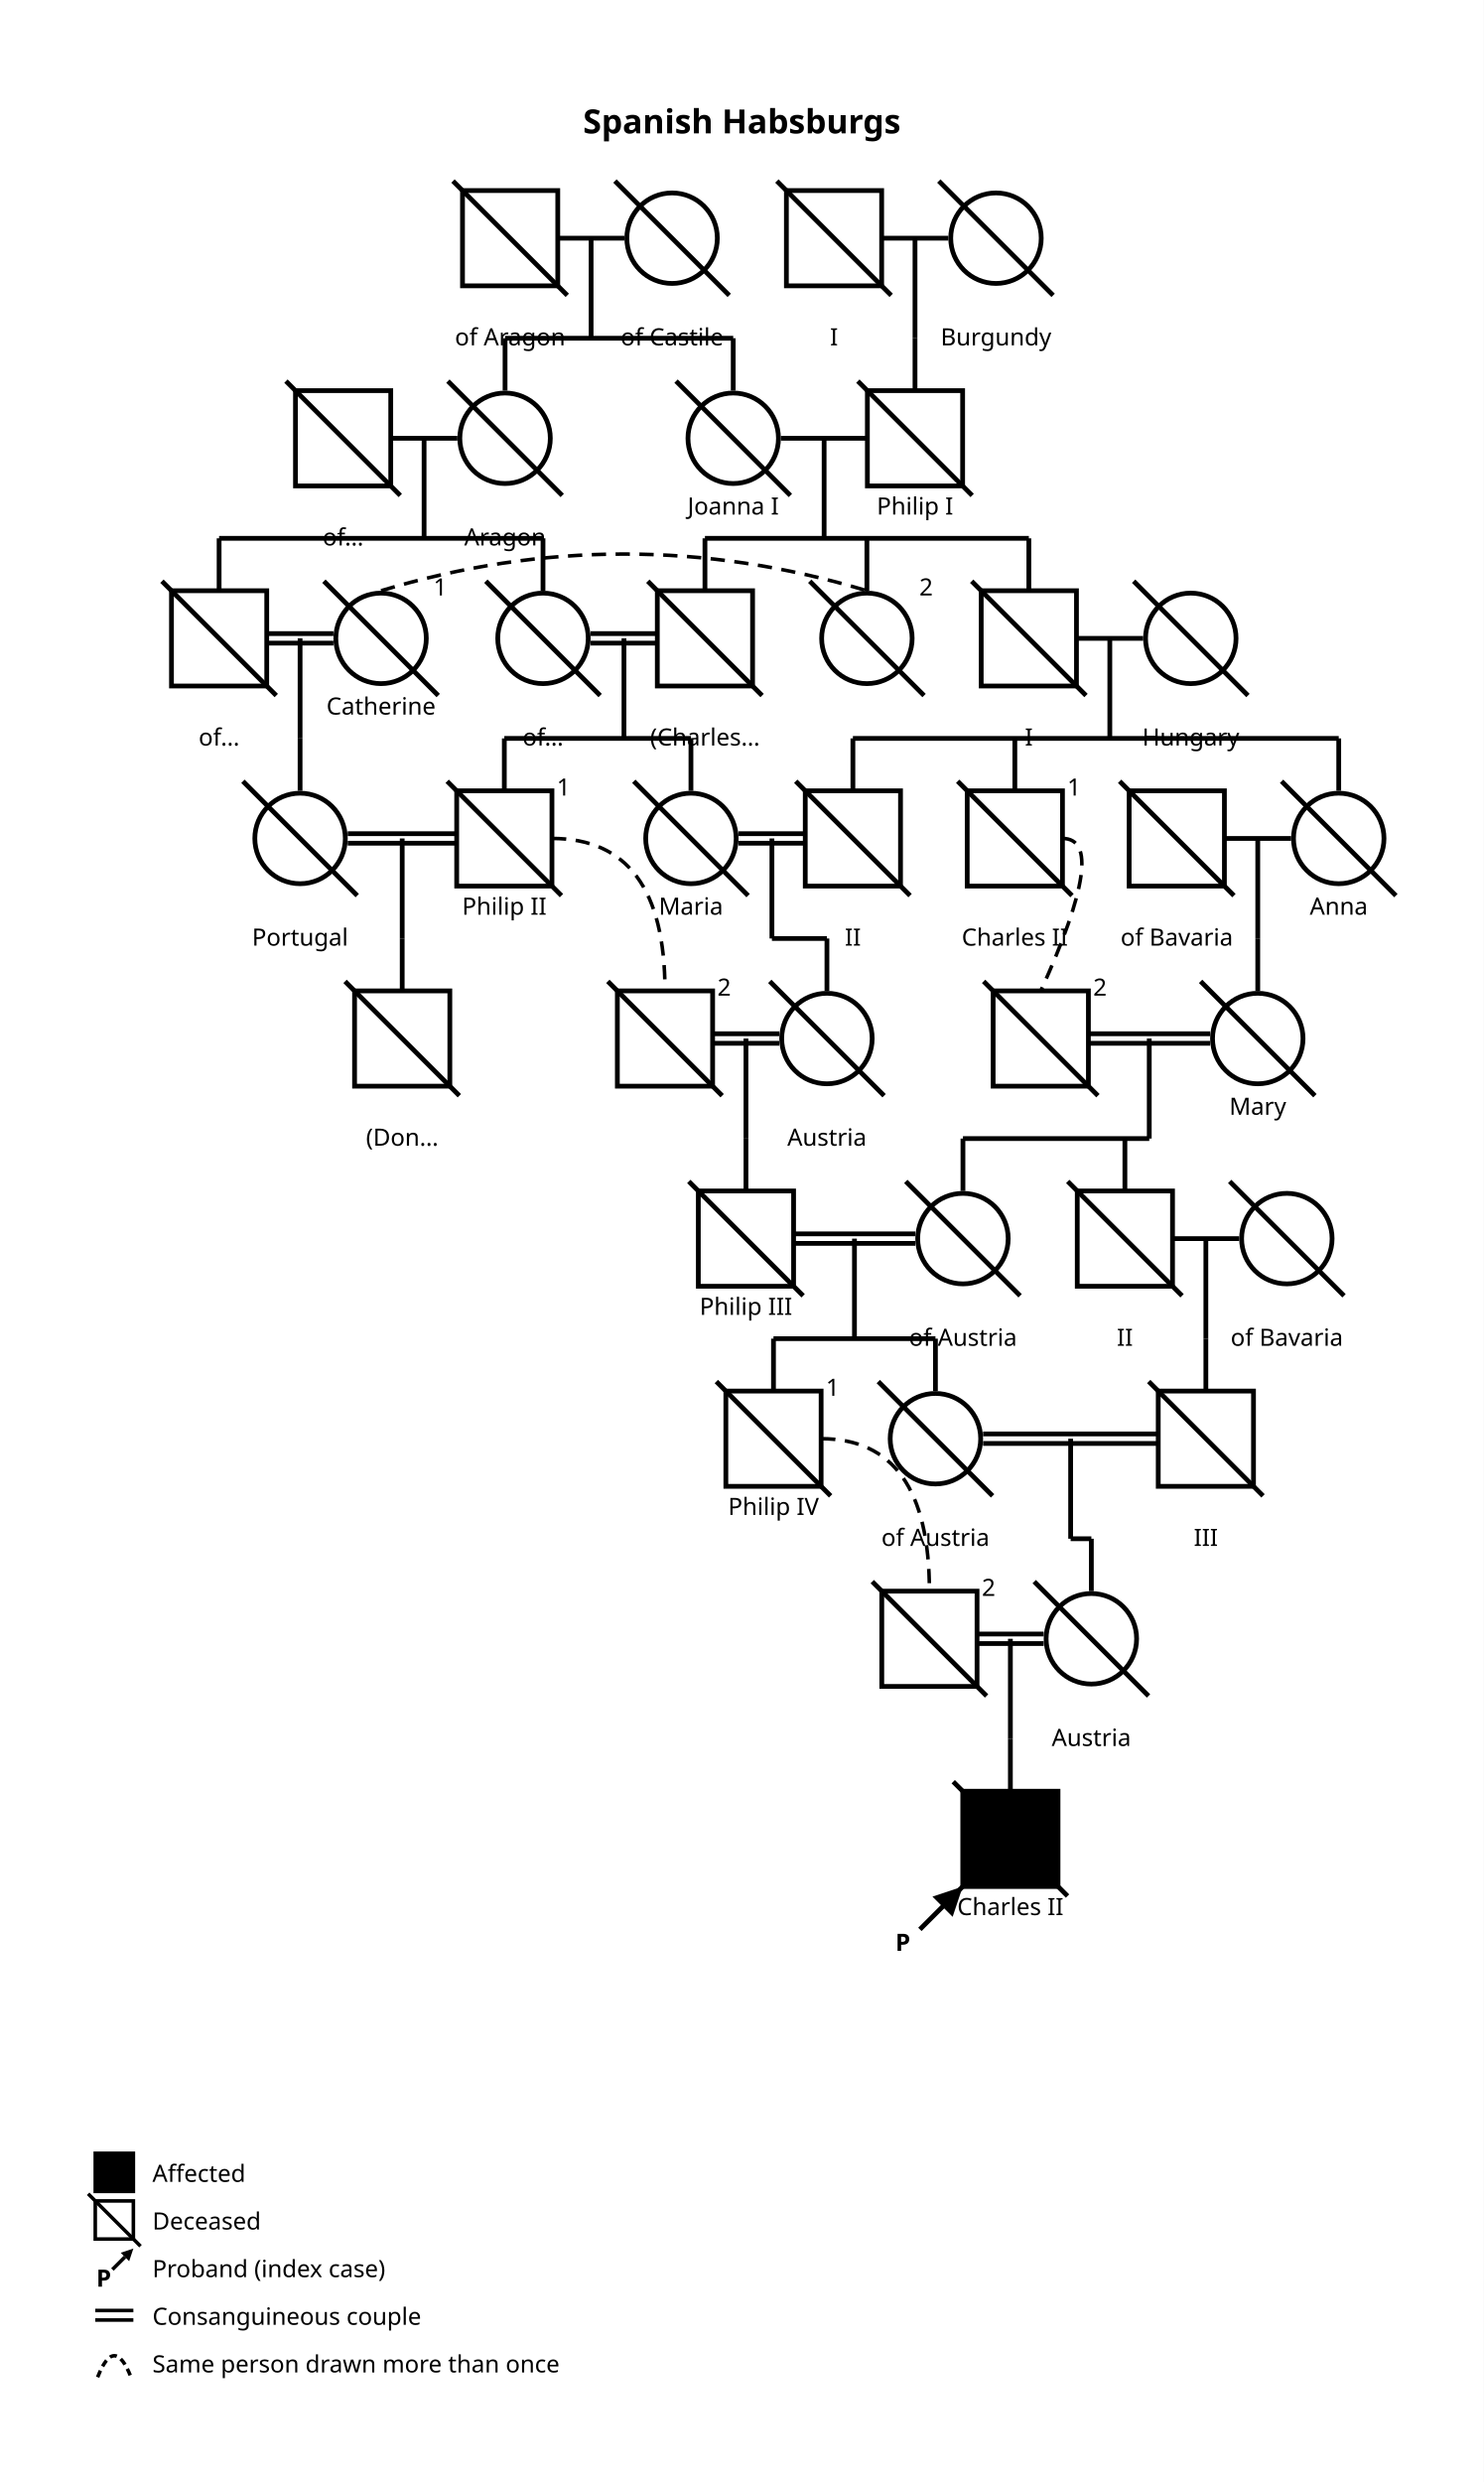
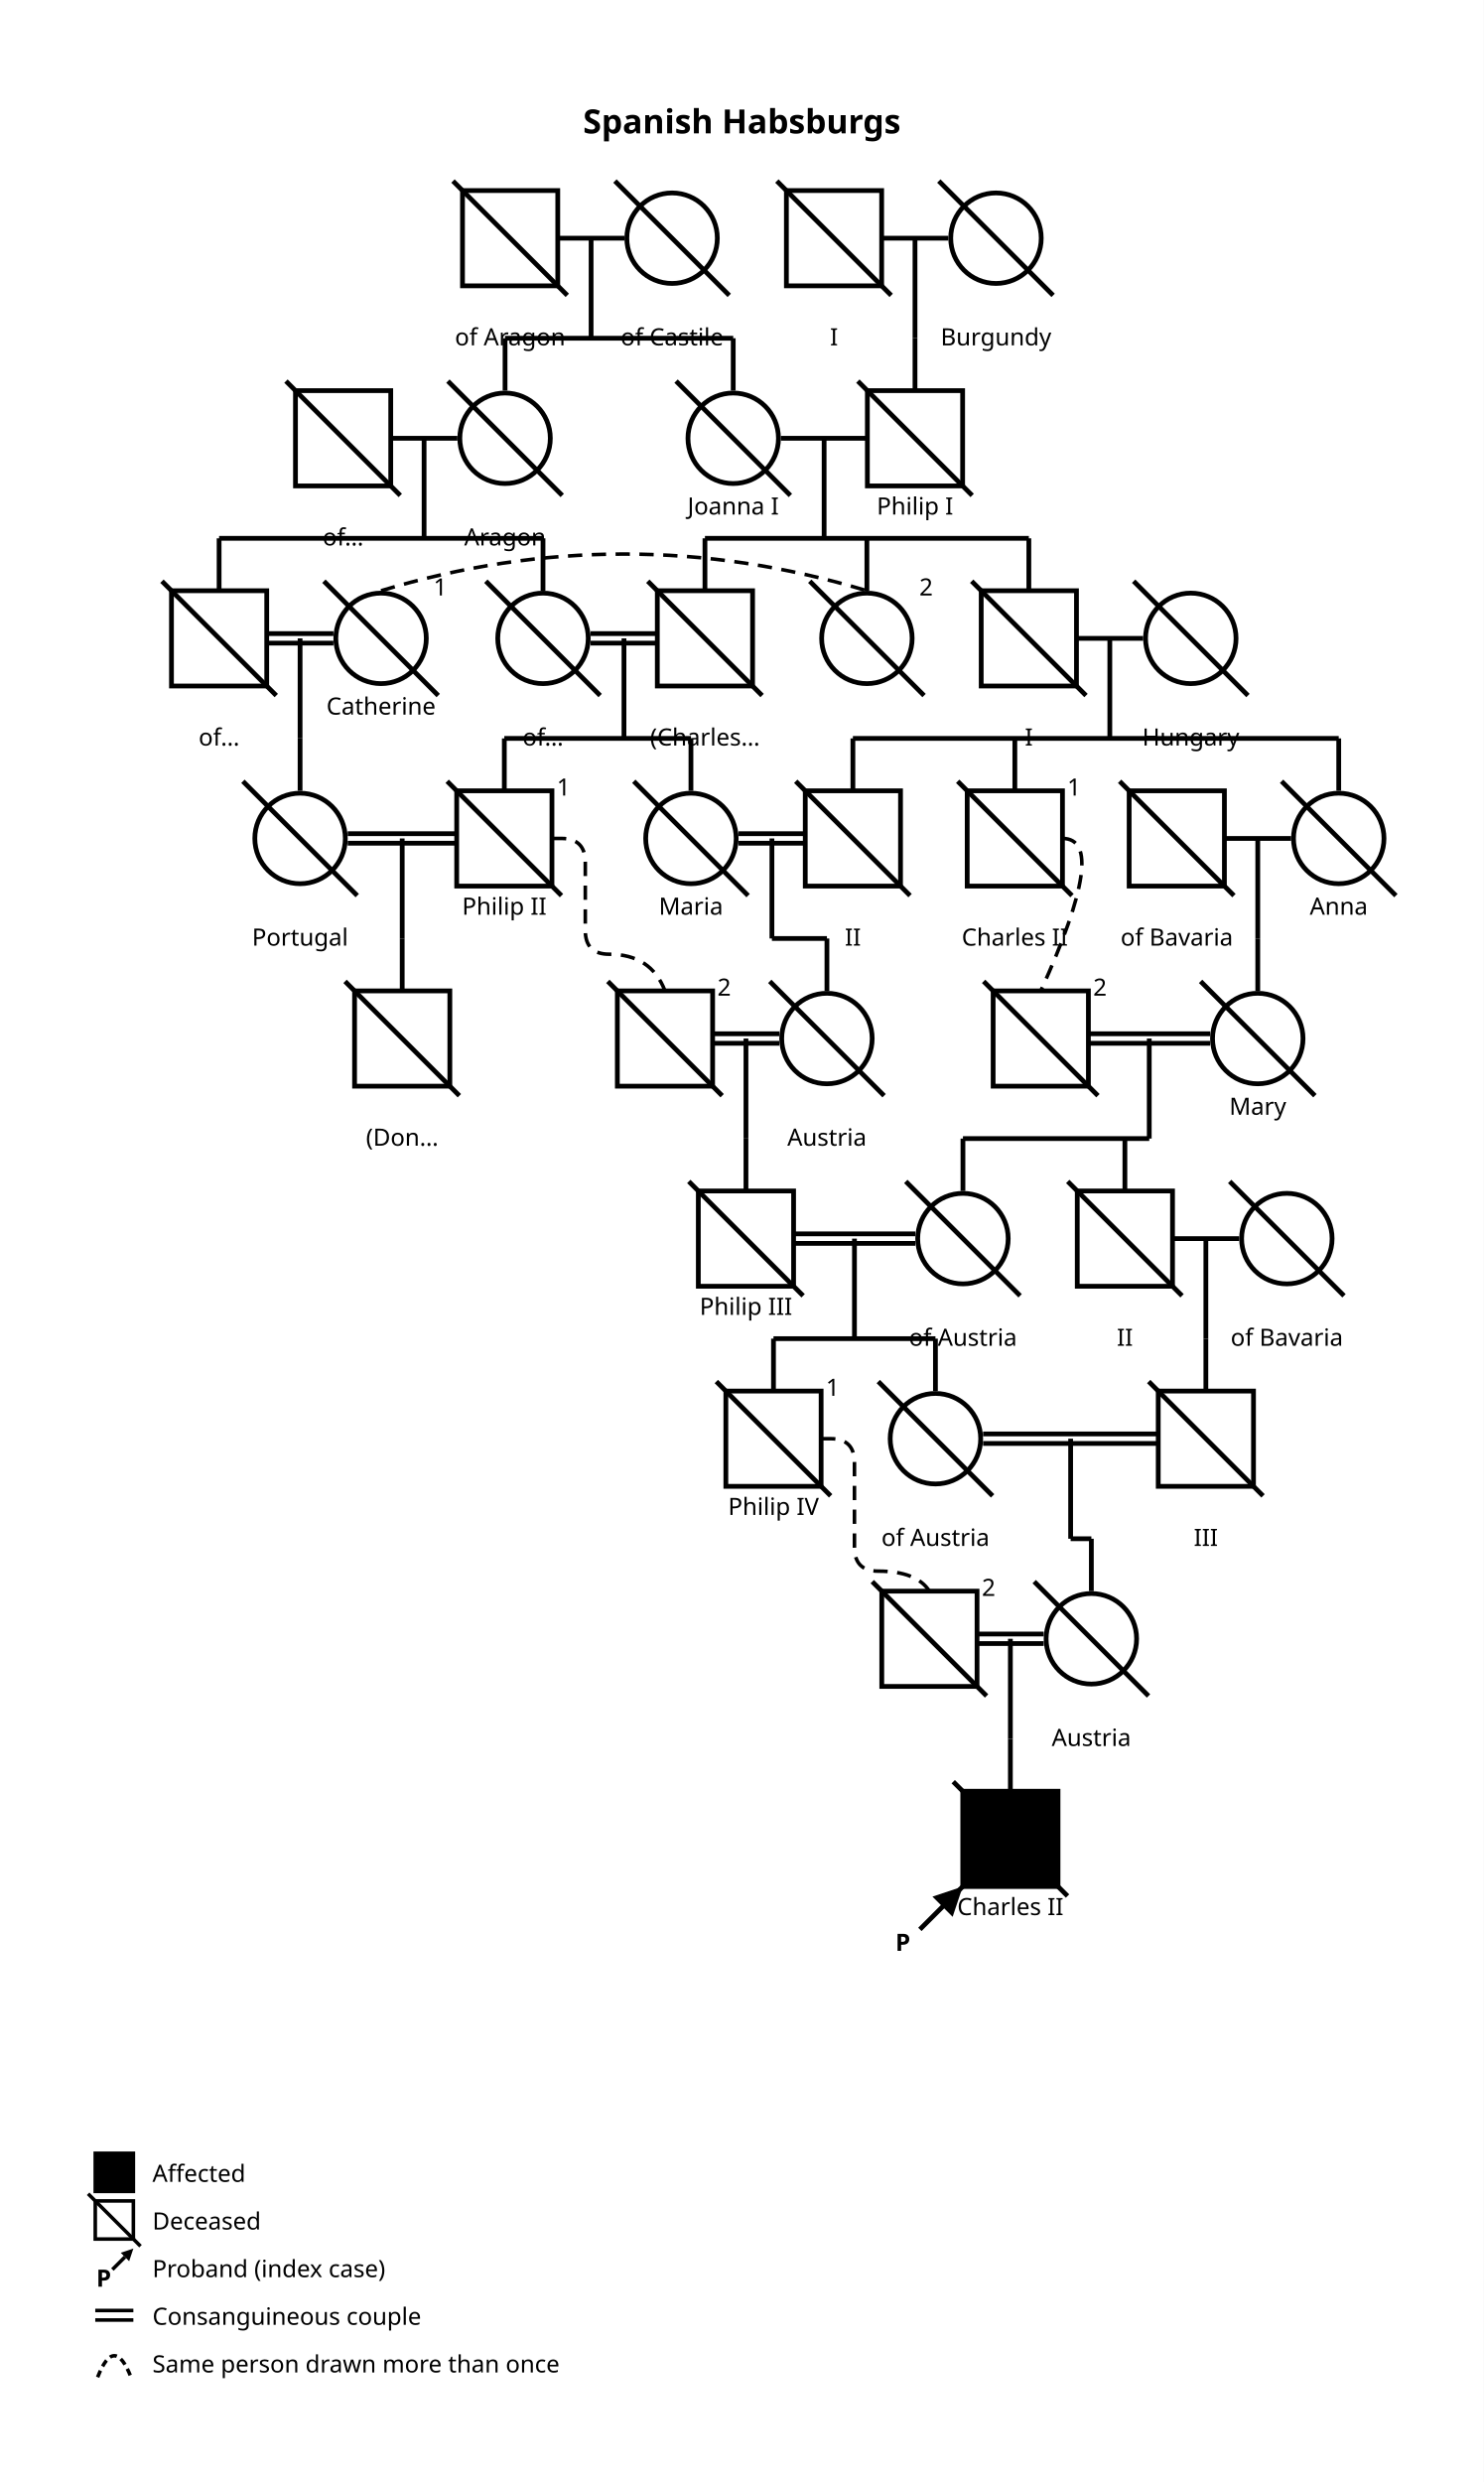
<svg xmlns="http://www.w3.org/2000/svg" width="623" height="1042" viewBox="0 0 623 1042">
  <defs>
    <marker id="proband-arrowhead" markerWidth="6" markerHeight="6" refX="6" refY="3" orient="auto">
      <path d="M 0 0 L 6 3 L 0 6 Z" fill="black" />
    </marker>
  </defs>
  <rect width="623" height="1042" fill="white" />
  <text class="chart-title" x="311.5" y="56" text-anchor="middle" font-family="sans-serif" font-size="14" font-weight="bold" fill="black">Spanish Habsburgs</text>
  <g transform="translate(92 100)">
    <g class="couple-lines">
      <path d="M 142.2 0 L 170.2 0" stroke="black" stroke-width="2" fill="none" />
      <path d="M 278.2 0 L 306.2 0" stroke="black" stroke-width="2" fill="none" />
      <path d="M 72.07 84 L 100.07 84" stroke="black" stroke-width="2" fill="none" />
      <path d="M 235.87 84 L 272.2 84" stroke="black" stroke-width="2" fill="none" />
      <path d="M 20 166 L 48 166" stroke="black" stroke-width="2" fill="none" />
      <path d="M 20 170 L 48 170" stroke="black" stroke-width="2" fill="none" />
      <path d="M 156 166 L 184 166" stroke="black" stroke-width="2" fill="none" />
      <path d="M 156 170 L 184 170" stroke="black" stroke-width="2" fill="none" />
      <path d="M 360 168 L 388 168" stroke="black" stroke-width="2" fill="none" />
      <path d="M 54 250 L 99.76 250" stroke="black" stroke-width="2" fill="none" />
      <path d="M 54 254 L 99.76 254" stroke="black" stroke-width="2" fill="none" />
      <path d="M 218.12 250 L 246.12 250" stroke="black" stroke-width="2" fill="none" />
      <path d="M 218.12 254 L 246.12 254" stroke="black" stroke-width="2" fill="none" />
      <path d="M 422.12 252 L 450.12 252" stroke="black" stroke-width="2" fill="none" />
      <path d="M 207.22 334 L 235.22 334" stroke="black" stroke-width="2" fill="none" />
      <path d="M 207.22 338 L 235.22 338" stroke="black" stroke-width="2" fill="none" />
      <path d="M 365.01 334 L 416.12 334" stroke="black" stroke-width="2" fill="none" />
      <path d="M 365.01 338 L 416.12 338" stroke="black" stroke-width="2" fill="none" />
      <path d="M 241.22 418 L 292.33 418" stroke="black" stroke-width="2" fill="none" />
      <path d="M 241.22 422 L 292.33 422" stroke="black" stroke-width="2" fill="none" />
      <path d="M 400.33 420 L 428.33 420" stroke="black" stroke-width="2" fill="none" />
      <path d="M 320.78 502 L 394.33 502" stroke="black" stroke-width="2" fill="none" />
      <path d="M 320.78 506 L 394.33 506" stroke="black" stroke-width="2" fill="none" />
      <path d="M 318.25 586 L 346.25 586" stroke="black" stroke-width="2" fill="none" />
      <path d="M 318.25 590 L 346.25 590" stroke="black" stroke-width="2" fill="none" />
    </g>
    <g class="sibship-lines">
      <line x1="156.2" y1="0" x2="156.2" y2="42" stroke="black" stroke-width="2" />
      <line x1="120.07" y1="42" x2="215.87" y2="42" stroke="black" stroke-width="2" />
      <line x1="120.07" y1="42" x2="120.07" y2="64" stroke="black" stroke-width="2" />
      <line x1="215.87" y1="42" x2="215.87" y2="64" stroke="black" stroke-width="2" />
      <line x1="292.2" y1="0" x2="292.2" y2="42" stroke="black" stroke-width="2" />
      <line x1="292.2" y1="42" x2="292.2" y2="42" stroke="black" stroke-width="2" />
      <line x1="292.2" y1="42" x2="292.2" y2="64" stroke="black" stroke-width="2" />
      <line x1="86.07" y1="84" x2="86.07" y2="126" stroke="black" stroke-width="2" />
      <line x1="0" y1="126" x2="136" y2="126" stroke="black" stroke-width="2" />
      <line x1="0" y1="126" x2="0" y2="148" stroke="black" stroke-width="2" />
      <line x1="136" y1="126" x2="136" y2="148" stroke="black" stroke-width="2" />
      <line x1="254.04" y1="84" x2="254.04" y2="126" stroke="black" stroke-width="2" />
      <line x1="204" y1="126" x2="340" y2="126" stroke="black" stroke-width="2" />
      <line x1="204" y1="126" x2="204" y2="148" stroke="black" stroke-width="2" />
      <line x1="272" y1="126" x2="272" y2="148" stroke="black" stroke-width="2" />
      <line x1="340" y1="126" x2="340" y2="148" stroke="black" stroke-width="2" />
      <line x1="34" y1="168" x2="34" y2="210" stroke="black" stroke-width="2" />
      <line x1="34" y1="210" x2="34" y2="210" stroke="black" stroke-width="2" />
      <line x1="34" y1="210" x2="34" y2="232" stroke="black" stroke-width="2" />
      <line x1="170" y1="168" x2="170" y2="210" stroke="black" stroke-width="2" />
      <line x1="119.76" y1="210" x2="198.12" y2="210" stroke="black" stroke-width="2" />
      <line x1="119.76" y1="210" x2="119.76" y2="232" stroke="black" stroke-width="2" />
      <line x1="198.12" y1="210" x2="198.12" y2="232" stroke="black" stroke-width="2" />
      <line x1="374" y1="168" x2="374" y2="210" stroke="black" stroke-width="2" />
      <line x1="266.12" y1="210" x2="470.12" y2="210" stroke="black" stroke-width="2" />
      <line x1="266.12" y1="210" x2="266.12" y2="232" stroke="black" stroke-width="2" />
      <line x1="334.12" y1="210" x2="334.12" y2="232" stroke="black" stroke-width="2" />
      <line x1="470.12" y1="210" x2="470.12" y2="232" stroke="black" stroke-width="2" />
      <line x1="76.88" y1="252" x2="76.88" y2="294" stroke="black" stroke-width="2" />
      <line x1="76.88" y1="294" x2="76.88" y2="294" stroke="black" stroke-width="2" />
      <line x1="76.88" y1="294" x2="76.88" y2="316" stroke="black" stroke-width="2" />
      <line x1="232.12" y1="252" x2="232.12" y2="294" stroke="black" stroke-width="2" />
      <line x1="232.12" y1="294" x2="255.22" y2="294" stroke="black" stroke-width="2" />
      <line x1="255.22" y1="294" x2="255.22" y2="316" stroke="black" stroke-width="2" />
      <line x1="436.12" y1="252" x2="436.12" y2="294" stroke="black" stroke-width="2" />
      <line x1="436.12" y1="294" x2="436.12" y2="294" stroke="black" stroke-width="2" />
      <line x1="436.12" y1="294" x2="436.12" y2="316" stroke="black" stroke-width="2" />
      <line x1="221.22" y1="336" x2="221.22" y2="378" stroke="black" stroke-width="2" />
      <line x1="221.22" y1="378" x2="221.22" y2="378" stroke="black" stroke-width="2" />
      <line x1="221.22" y1="378" x2="221.22" y2="400" stroke="black" stroke-width="2" />
      <line x1="390.56" y1="336" x2="390.56" y2="378" stroke="black" stroke-width="2" />
      <line x1="312.33" y1="378" x2="390.56" y2="378" stroke="black" stroke-width="2" />
      <line x1="312.33" y1="378" x2="312.33" y2="400" stroke="black" stroke-width="2" />
      <line x1="380.33" y1="378" x2="380.33" y2="400" stroke="black" stroke-width="2" />
      <line x1="266.78" y1="420" x2="266.78" y2="462" stroke="black" stroke-width="2" />
      <line x1="232.78" y1="462" x2="300.78" y2="462" stroke="black" stroke-width="2" />
      <line x1="232.78" y1="462" x2="232.78" y2="484" stroke="black" stroke-width="2" />
      <line x1="300.78" y1="462" x2="300.78" y2="484" stroke="black" stroke-width="2" />
      <line x1="414.33" y1="420" x2="414.33" y2="462" stroke="black" stroke-width="2" />
      <line x1="414.33" y1="462" x2="414.33" y2="462" stroke="black" stroke-width="2" />
      <line x1="414.33" y1="462" x2="414.33" y2="484" stroke="black" stroke-width="2" />
      <line x1="357.55" y1="504" x2="357.55" y2="546" stroke="black" stroke-width="2" />
      <line x1="357.55" y1="546" x2="366.25" y2="546" stroke="black" stroke-width="2" />
      <line x1="366.25" y1="546" x2="366.25" y2="568" stroke="black" stroke-width="2" />
      <line x1="332.25" y1="588" x2="332.25" y2="630" stroke="black" stroke-width="2" />
      <line x1="332.25" y1="630" x2="332.25" y2="630" stroke="black" stroke-width="2" />
      <line x1="332.25" y1="630" x2="332.25" y2="652" stroke="black" stroke-width="2" />
    </g>
    <g class="assisted-lines">
</g>
    <g class="duplicate-arcs">
      <path d="M 68 148 Q 170 117.2 272 148" stroke="black" stroke-width="1.5" stroke-dasharray="6 4" fill="none" />
-       <path d="M 139.76 252 Q 187.22 252 187.22 316" stroke="black" stroke-width="1.5" stroke-dasharray="6 4" fill="none" />
+       <path d="M 139.76 252 L 143.76 252 Q 153.76 252 153.76 262 L 153.76 290.6 Q 153.76 300.6 163.76 300.6 L 163.76 300.6 Q 181.36 300.6 187.22 316" stroke="black" stroke-width="1.5" stroke-dasharray="6 4" fill="none" />
      <path d="M 354.12 252 Q 374.12 252 345.01 316" stroke="black" stroke-width="1.5" stroke-dasharray="6 4" fill="none" />
-       <path d="M 252.78 504 Q 298.25 504 298.25 568" stroke="black" stroke-width="1.5" stroke-dasharray="6 4" fill="none" />
+       <path d="M 252.78 504 L 256.78 504 Q 266.78 504 266.78 514 L 266.78 549.6 Q 266.78 559.6 276.78 559.6 L 276.78 559.6 Q 292.88 559.6 298.25 568" stroke="black" stroke-width="1.5" stroke-dasharray="6 4" fill="none" />
    </g>
    <g class="symbols">
      <g transform="translate(122.2 0)">
        <rect x="-20" y="-20" width="40" height="40" stroke="black" stroke-width="2" fill="white" />
        <line x1="-24" y1="-24" x2="24" y2="24" stroke="black" stroke-width="2" />
      </g>
      <g transform="translate(190.2 0)">
        <circle cx="0" cy="0" r="19" stroke="black" stroke-width="2" fill="white" />
        <line x1="-24" y1="-24" x2="24" y2="24" stroke="black" stroke-width="2" />
      </g>
      <g transform="translate(258.2 0)">
        <rect x="-20" y="-20" width="40" height="40" stroke="black" stroke-width="2" fill="white" />
        <line x1="-24" y1="-24" x2="24" y2="24" stroke="black" stroke-width="2" />
      </g>
      <g transform="translate(326.2 0)">
        <circle cx="0" cy="0" r="19" stroke="black" stroke-width="2" fill="white" />
        <line x1="-24" y1="-24" x2="24" y2="24" stroke="black" stroke-width="2" />
      </g>
      <g transform="translate(52.07 84)">
        <rect x="-20" y="-20" width="40" height="40" stroke="black" stroke-width="2" fill="white" />
        <line x1="-24" y1="-24" x2="24" y2="24" stroke="black" stroke-width="2" />
      </g>
      <g transform="translate(120.07 84)">
        <circle cx="0" cy="0" r="19" stroke="black" stroke-width="2" fill="white" />
        <line x1="-24" y1="-24" x2="24" y2="24" stroke="black" stroke-width="2" />
      </g>
      <g transform="translate(215.87 84)">
        <circle cx="0" cy="0" r="19" stroke="black" stroke-width="2" fill="white" />
        <line x1="-24" y1="-24" x2="24" y2="24" stroke="black" stroke-width="2" />
      </g>
      <g transform="translate(292.2 84)">
        <rect x="-20" y="-20" width="40" height="40" stroke="black" stroke-width="2" fill="white" />
        <line x1="-24" y1="-24" x2="24" y2="24" stroke="black" stroke-width="2" />
      </g>
      <g transform="translate(0 168)">
        <rect x="-20" y="-20" width="40" height="40" stroke="black" stroke-width="2" fill="white" />
        <line x1="-24" y1="-24" x2="24" y2="24" stroke="black" stroke-width="2" />
      </g>
      <g transform="translate(68 168)">
        <circle cx="0" cy="0" r="19" stroke="black" stroke-width="2" fill="white" />
        <line x1="-24" y1="-24" x2="24" y2="24" stroke="black" stroke-width="2" />
        <text x="22" y="-18" font-family="sans-serif" font-size="10" fill="black">1</text>
      </g>
      <g transform="translate(136 168)">
        <circle cx="0" cy="0" r="19" stroke="black" stroke-width="2" fill="white" />
        <line x1="-24" y1="-24" x2="24" y2="24" stroke="black" stroke-width="2" />
      </g>
      <g transform="translate(204 168)">
        <rect x="-20" y="-20" width="40" height="40" stroke="black" stroke-width="2" fill="white" />
        <line x1="-24" y1="-24" x2="24" y2="24" stroke="black" stroke-width="2" />
      </g>
      <g transform="translate(272 168)">
        <circle cx="0" cy="0" r="19" stroke="black" stroke-width="2" fill="white" />
        <line x1="-24" y1="-24" x2="24" y2="24" stroke="black" stroke-width="2" />
        <text x="22" y="-18" font-family="sans-serif" font-size="10" fill="black">2</text>
      </g>
      <g transform="translate(340 168)">
        <rect x="-20" y="-20" width="40" height="40" stroke="black" stroke-width="2" fill="white" />
        <line x1="-24" y1="-24" x2="24" y2="24" stroke="black" stroke-width="2" />
      </g>
      <g transform="translate(408 168)">
        <circle cx="0" cy="0" r="19" stroke="black" stroke-width="2" fill="white" />
        <line x1="-24" y1="-24" x2="24" y2="24" stroke="black" stroke-width="2" />
      </g>
      <g transform="translate(34 252)">
        <circle cx="0" cy="0" r="19" stroke="black" stroke-width="2" fill="white" />
        <line x1="-24" y1="-24" x2="24" y2="24" stroke="black" stroke-width="2" />
      </g>
      <g transform="translate(119.76 252)">
        <rect x="-20" y="-20" width="40" height="40" stroke="black" stroke-width="2" fill="white" />
        <line x1="-24" y1="-24" x2="24" y2="24" stroke="black" stroke-width="2" />
        <text x="22" y="-18" font-family="sans-serif" font-size="10" fill="black">1</text>
      </g>
      <g transform="translate(198.12 252)">
        <circle cx="0" cy="0" r="19" stroke="black" stroke-width="2" fill="white" />
        <line x1="-24" y1="-24" x2="24" y2="24" stroke="black" stroke-width="2" />
      </g>
      <g transform="translate(266.12 252)">
        <rect x="-20" y="-20" width="40" height="40" stroke="black" stroke-width="2" fill="white" />
        <line x1="-24" y1="-24" x2="24" y2="24" stroke="black" stroke-width="2" />
      </g>
      <g transform="translate(334.12 252)">
        <rect x="-20" y="-20" width="40" height="40" stroke="black" stroke-width="2" fill="white" />
        <line x1="-24" y1="-24" x2="24" y2="24" stroke="black" stroke-width="2" />
        <text x="22" y="-18" font-family="sans-serif" font-size="10" fill="black">1</text>
      </g>
      <g transform="translate(402.12 252)">
        <rect x="-20" y="-20" width="40" height="40" stroke="black" stroke-width="2" fill="white" />
        <line x1="-24" y1="-24" x2="24" y2="24" stroke="black" stroke-width="2" />
      </g>
      <g transform="translate(470.12 252)">
        <circle cx="0" cy="0" r="19" stroke="black" stroke-width="2" fill="white" />
        <line x1="-24" y1="-24" x2="24" y2="24" stroke="black" stroke-width="2" />
      </g>
      <g transform="translate(76.88 336)">
        <rect x="-20" y="-20" width="40" height="40" stroke="black" stroke-width="2" fill="white" />
        <line x1="-24" y1="-24" x2="24" y2="24" stroke="black" stroke-width="2" />
      </g>
      <g transform="translate(187.22 336)">
        <rect x="-20" y="-20" width="40" height="40" stroke="black" stroke-width="2" fill="white" />
        <line x1="-24" y1="-24" x2="24" y2="24" stroke="black" stroke-width="2" />
        <text x="22" y="-18" font-family="sans-serif" font-size="10" fill="black">2</text>
      </g>
      <g transform="translate(255.22 336)">
        <circle cx="0" cy="0" r="19" stroke="black" stroke-width="2" fill="white" />
        <line x1="-24" y1="-24" x2="24" y2="24" stroke="black" stroke-width="2" />
      </g>
      <g transform="translate(345.01 336)">
        <rect x="-20" y="-20" width="40" height="40" stroke="black" stroke-width="2" fill="white" />
        <line x1="-24" y1="-24" x2="24" y2="24" stroke="black" stroke-width="2" />
        <text x="22" y="-18" font-family="sans-serif" font-size="10" fill="black">2</text>
      </g>
      <g transform="translate(436.12 336)">
        <circle cx="0" cy="0" r="19" stroke="black" stroke-width="2" fill="white" />
        <line x1="-24" y1="-24" x2="24" y2="24" stroke="black" stroke-width="2" />
      </g>
      <g transform="translate(221.22 420)">
        <rect x="-20" y="-20" width="40" height="40" stroke="black" stroke-width="2" fill="white" />
        <line x1="-24" y1="-24" x2="24" y2="24" stroke="black" stroke-width="2" />
      </g>
      <g transform="translate(312.33 420)">
        <circle cx="0" cy="0" r="19" stroke="black" stroke-width="2" fill="white" />
        <line x1="-24" y1="-24" x2="24" y2="24" stroke="black" stroke-width="2" />
      </g>
      <g transform="translate(380.33 420)">
        <rect x="-20" y="-20" width="40" height="40" stroke="black" stroke-width="2" fill="white" />
        <line x1="-24" y1="-24" x2="24" y2="24" stroke="black" stroke-width="2" />
      </g>
      <g transform="translate(448.33 420)">
        <circle cx="0" cy="0" r="19" stroke="black" stroke-width="2" fill="white" />
        <line x1="-24" y1="-24" x2="24" y2="24" stroke="black" stroke-width="2" />
      </g>
      <g transform="translate(232.78 504)">
        <rect x="-20" y="-20" width="40" height="40" stroke="black" stroke-width="2" fill="white" />
        <line x1="-24" y1="-24" x2="24" y2="24" stroke="black" stroke-width="2" />
        <text x="22" y="-18" font-family="sans-serif" font-size="10" fill="black">1</text>
      </g>
      <g transform="translate(300.78 504)">
        <circle cx="0" cy="0" r="19" stroke="black" stroke-width="2" fill="white" />
        <line x1="-24" y1="-24" x2="24" y2="24" stroke="black" stroke-width="2" />
      </g>
      <g transform="translate(414.33 504)">
        <rect x="-20" y="-20" width="40" height="40" stroke="black" stroke-width="2" fill="white" />
        <line x1="-24" y1="-24" x2="24" y2="24" stroke="black" stroke-width="2" />
      </g>
      <g transform="translate(298.25 588)">
        <rect x="-20" y="-20" width="40" height="40" stroke="black" stroke-width="2" fill="white" />
        <line x1="-24" y1="-24" x2="24" y2="24" stroke="black" stroke-width="2" />
        <text x="22" y="-18" font-family="sans-serif" font-size="10" fill="black">2</text>
      </g>
      <g transform="translate(366.25 588)">
        <circle cx="0" cy="0" r="19" stroke="black" stroke-width="2" fill="white" />
        <line x1="-24" y1="-24" x2="24" y2="24" stroke="black" stroke-width="2" />
      </g>
      <g transform="translate(332.25 672)">
        <rect x="-20" y="-20" width="40" height="40" stroke="black" stroke-width="2" fill="black" />
        <line x1="-24" y1="-24" x2="24" y2="24" stroke="black" stroke-width="2" />
        <line x1="-38" y1="38" x2="-20" y2="20" stroke="black" stroke-width="2" marker-end="url(#proband-arrowhead)" />
        <rect x="-50" y="38" width="8.5" height="10" fill="white" />
        <text class="proband-letter" x="-42" y="47" text-anchor="end" font-family="sans-serif" font-size="10" font-weight="bold" fill="black">P</text>
      </g>
    </g>
    <g class="labels">
      <text x="122.2" y="32" text-anchor="middle" font-family="sans-serif" font-size="10" fill="black" />
      <text x="122.2" y="45" text-anchor="middle" font-family="sans-serif" font-size="10" fill="black">of Aragon</text>
      <text x="190.2" y="32" text-anchor="middle" font-family="sans-serif" font-size="10" fill="black" />
      <text x="190.2" y="45" text-anchor="middle" font-family="sans-serif" font-size="10" fill="black">of Castile</text>
      <text x="258.2" y="32" text-anchor="middle" font-family="sans-serif" font-size="10" fill="black" />
      <text x="258.2" y="45" text-anchor="middle" font-family="sans-serif" font-size="10" fill="black">I</text>
      <text x="326.2" y="32" text-anchor="middle" font-family="sans-serif" font-size="10" fill="black" />
      <text x="326.2" y="45" text-anchor="middle" font-family="sans-serif" font-size="10" fill="black">Burgundy</text>
      <text x="52.07" y="116" text-anchor="middle" font-family="sans-serif" font-size="10" fill="black" />
      <text x="52.07" y="129" text-anchor="middle" font-family="sans-serif" font-size="10" fill="black">of…</text>
      <text x="120.07" y="116" text-anchor="middle" font-family="sans-serif" font-size="10" fill="black" />
      <text x="120.07" y="129" text-anchor="middle" font-family="sans-serif" font-size="10" fill="black">Aragon</text>
      <text x="215.87" y="116" text-anchor="middle" font-family="sans-serif" font-size="10" fill="black">Joanna I</text>
      <text x="292.2" y="116" text-anchor="middle" font-family="sans-serif" font-size="10" fill="black">Philip I</text>
      <text x="0" y="200" text-anchor="middle" font-family="sans-serif" font-size="10" fill="black" />
      <text x="0" y="213" text-anchor="middle" font-family="sans-serif" font-size="10" fill="black">of…</text>
      <text x="68" y="200" text-anchor="middle" font-family="sans-serif" font-size="10" fill="black">Catherine</text>
      <text x="136" y="200" text-anchor="middle" font-family="sans-serif" font-size="10" fill="black" />
      <text x="136" y="213" text-anchor="middle" font-family="sans-serif" font-size="10" fill="black">of…</text>
      <text x="204" y="200" text-anchor="middle" font-family="sans-serif" font-size="10" fill="black" />
      <text x="204" y="213" text-anchor="middle" font-family="sans-serif" font-size="10" fill="black">(Charles…</text>
      <text x="340" y="200" text-anchor="middle" font-family="sans-serif" font-size="10" fill="black" />
      <text x="340" y="213" text-anchor="middle" font-family="sans-serif" font-size="10" fill="black">I</text>
      <text x="408" y="200" text-anchor="middle" font-family="sans-serif" font-size="10" fill="black" />
      <text x="408" y="213" text-anchor="middle" font-family="sans-serif" font-size="10" fill="black">Hungary</text>
      <text x="34" y="284" text-anchor="middle" font-family="sans-serif" font-size="10" fill="black" />
      <text x="34" y="297" text-anchor="middle" font-family="sans-serif" font-size="10" fill="black">Portugal</text>
      <text x="119.76" y="284" text-anchor="middle" font-family="sans-serif" font-size="10" fill="black">Philip II</text>
      <text x="198.12" y="284" text-anchor="middle" font-family="sans-serif" font-size="10" fill="black">Maria</text>
      <text x="266.12" y="284" text-anchor="middle" font-family="sans-serif" font-size="10" fill="black" />
      <text x="266.12" y="297" text-anchor="middle" font-family="sans-serif" font-size="10" fill="black">II</text>
      <text x="334.12" y="284" text-anchor="middle" font-family="sans-serif" font-size="10" fill="black" />
      <text x="334.12" y="297" text-anchor="middle" font-family="sans-serif" font-size="10" fill="black">Charles II</text>
      <text x="402.12" y="284" text-anchor="middle" font-family="sans-serif" font-size="10" fill="black" />
      <text x="402.12" y="297" text-anchor="middle" font-family="sans-serif" font-size="10" fill="black">of Bavaria</text>
      <text x="470.12" y="284" text-anchor="middle" font-family="sans-serif" font-size="10" fill="black">Anna</text>
      <text x="76.88" y="368" text-anchor="middle" font-family="sans-serif" font-size="10" fill="black" />
      <text x="76.88" y="381" text-anchor="middle" font-family="sans-serif" font-size="10" fill="black">(Don…</text>
      <text x="255.22" y="368" text-anchor="middle" font-family="sans-serif" font-size="10" fill="black" />
      <text x="255.22" y="381" text-anchor="middle" font-family="sans-serif" font-size="10" fill="black">Austria</text>
      <text x="436.12" y="368" text-anchor="middle" font-family="sans-serif" font-size="10" fill="black">Mary</text>
      <text x="221.22" y="452" text-anchor="middle" font-family="sans-serif" font-size="10" fill="black">Philip III</text>
      <text x="312.33" y="452" text-anchor="middle" font-family="sans-serif" font-size="10" fill="black" />
      <text x="312.33" y="465" text-anchor="middle" font-family="sans-serif" font-size="10" fill="black">of Austria</text>
      <text x="380.33" y="452" text-anchor="middle" font-family="sans-serif" font-size="10" fill="black" />
      <text x="380.33" y="465" text-anchor="middle" font-family="sans-serif" font-size="10" fill="black">II</text>
      <text x="448.33" y="452" text-anchor="middle" font-family="sans-serif" font-size="10" fill="black" />
      <text x="448.33" y="465" text-anchor="middle" font-family="sans-serif" font-size="10" fill="black">of Bavaria</text>
      <text x="232.78" y="536" text-anchor="middle" font-family="sans-serif" font-size="10" fill="black">Philip IV</text>
      <text x="300.78" y="536" text-anchor="middle" font-family="sans-serif" font-size="10" fill="black" />
      <text x="300.78" y="549" text-anchor="middle" font-family="sans-serif" font-size="10" fill="black">of Austria</text>
      <text x="414.33" y="536" text-anchor="middle" font-family="sans-serif" font-size="10" fill="black" />
      <text x="414.33" y="549" text-anchor="middle" font-family="sans-serif" font-size="10" fill="black">III</text>
      <text x="366.25" y="620" text-anchor="middle" font-family="sans-serif" font-size="10" fill="black" />
      <text x="366.25" y="633" text-anchor="middle" font-family="sans-serif" font-size="10" fill="black">Austria</text>
      <text x="332.25" y="704" text-anchor="middle" font-family="sans-serif" font-size="10" fill="black">Charles II</text>
    </g>
    <g class="consanguinity-labels">
</g>
  </g>
  <g class="pedigree-key" transform="translate(0 902)">
    <rect x="40" y="2" width="16" height="16" fill="black" stroke="black" stroke-width="1.5" />
    <text x="64" y="14" font-family="sans-serif" font-size="10" fill="black">Affected</text>
    <rect x="40" y="22" width="16" height="16" fill="white" stroke="black" stroke-width="1.5" />
    <line x1="37" y1="19" x2="59" y2="41" stroke="black" stroke-width="1.5" />
    <text x="64" y="34" font-family="sans-serif" font-size="10" fill="black">Deceased</text>
    <line x1="47.2" y1="50.8" x2="52.46" y2="45.54" stroke="black" stroke-width="1.5" />
    <polygon points="56,42 54.23,47.3 50.7,43.77" fill="black" />
    <text x="46.7" y="58" text-anchor="end" font-family="sans-serif" font-size="10" font-weight="bold" fill="black">P</text>
    <text x="64" y="54" font-family="sans-serif" font-size="10" fill="black">Proband (index case)</text>
    <line x1="40" y1="68" x2="56" y2="68" stroke="black" stroke-width="1.5" />
    <line x1="40" y1="72" x2="56" y2="72" stroke="black" stroke-width="1.5" />
    <text x="64" y="74" font-family="sans-serif" font-size="10" fill="black">Consanguineous couple</text>
    <path d="M 41 96 Q 48 78 55 96" fill="none" stroke="black" stroke-width="1.5" stroke-dasharray="3 2" />
    <text x="64" y="94" font-family="sans-serif" font-size="10" fill="black">Same person drawn more than once</text>
  </g>
</svg>
